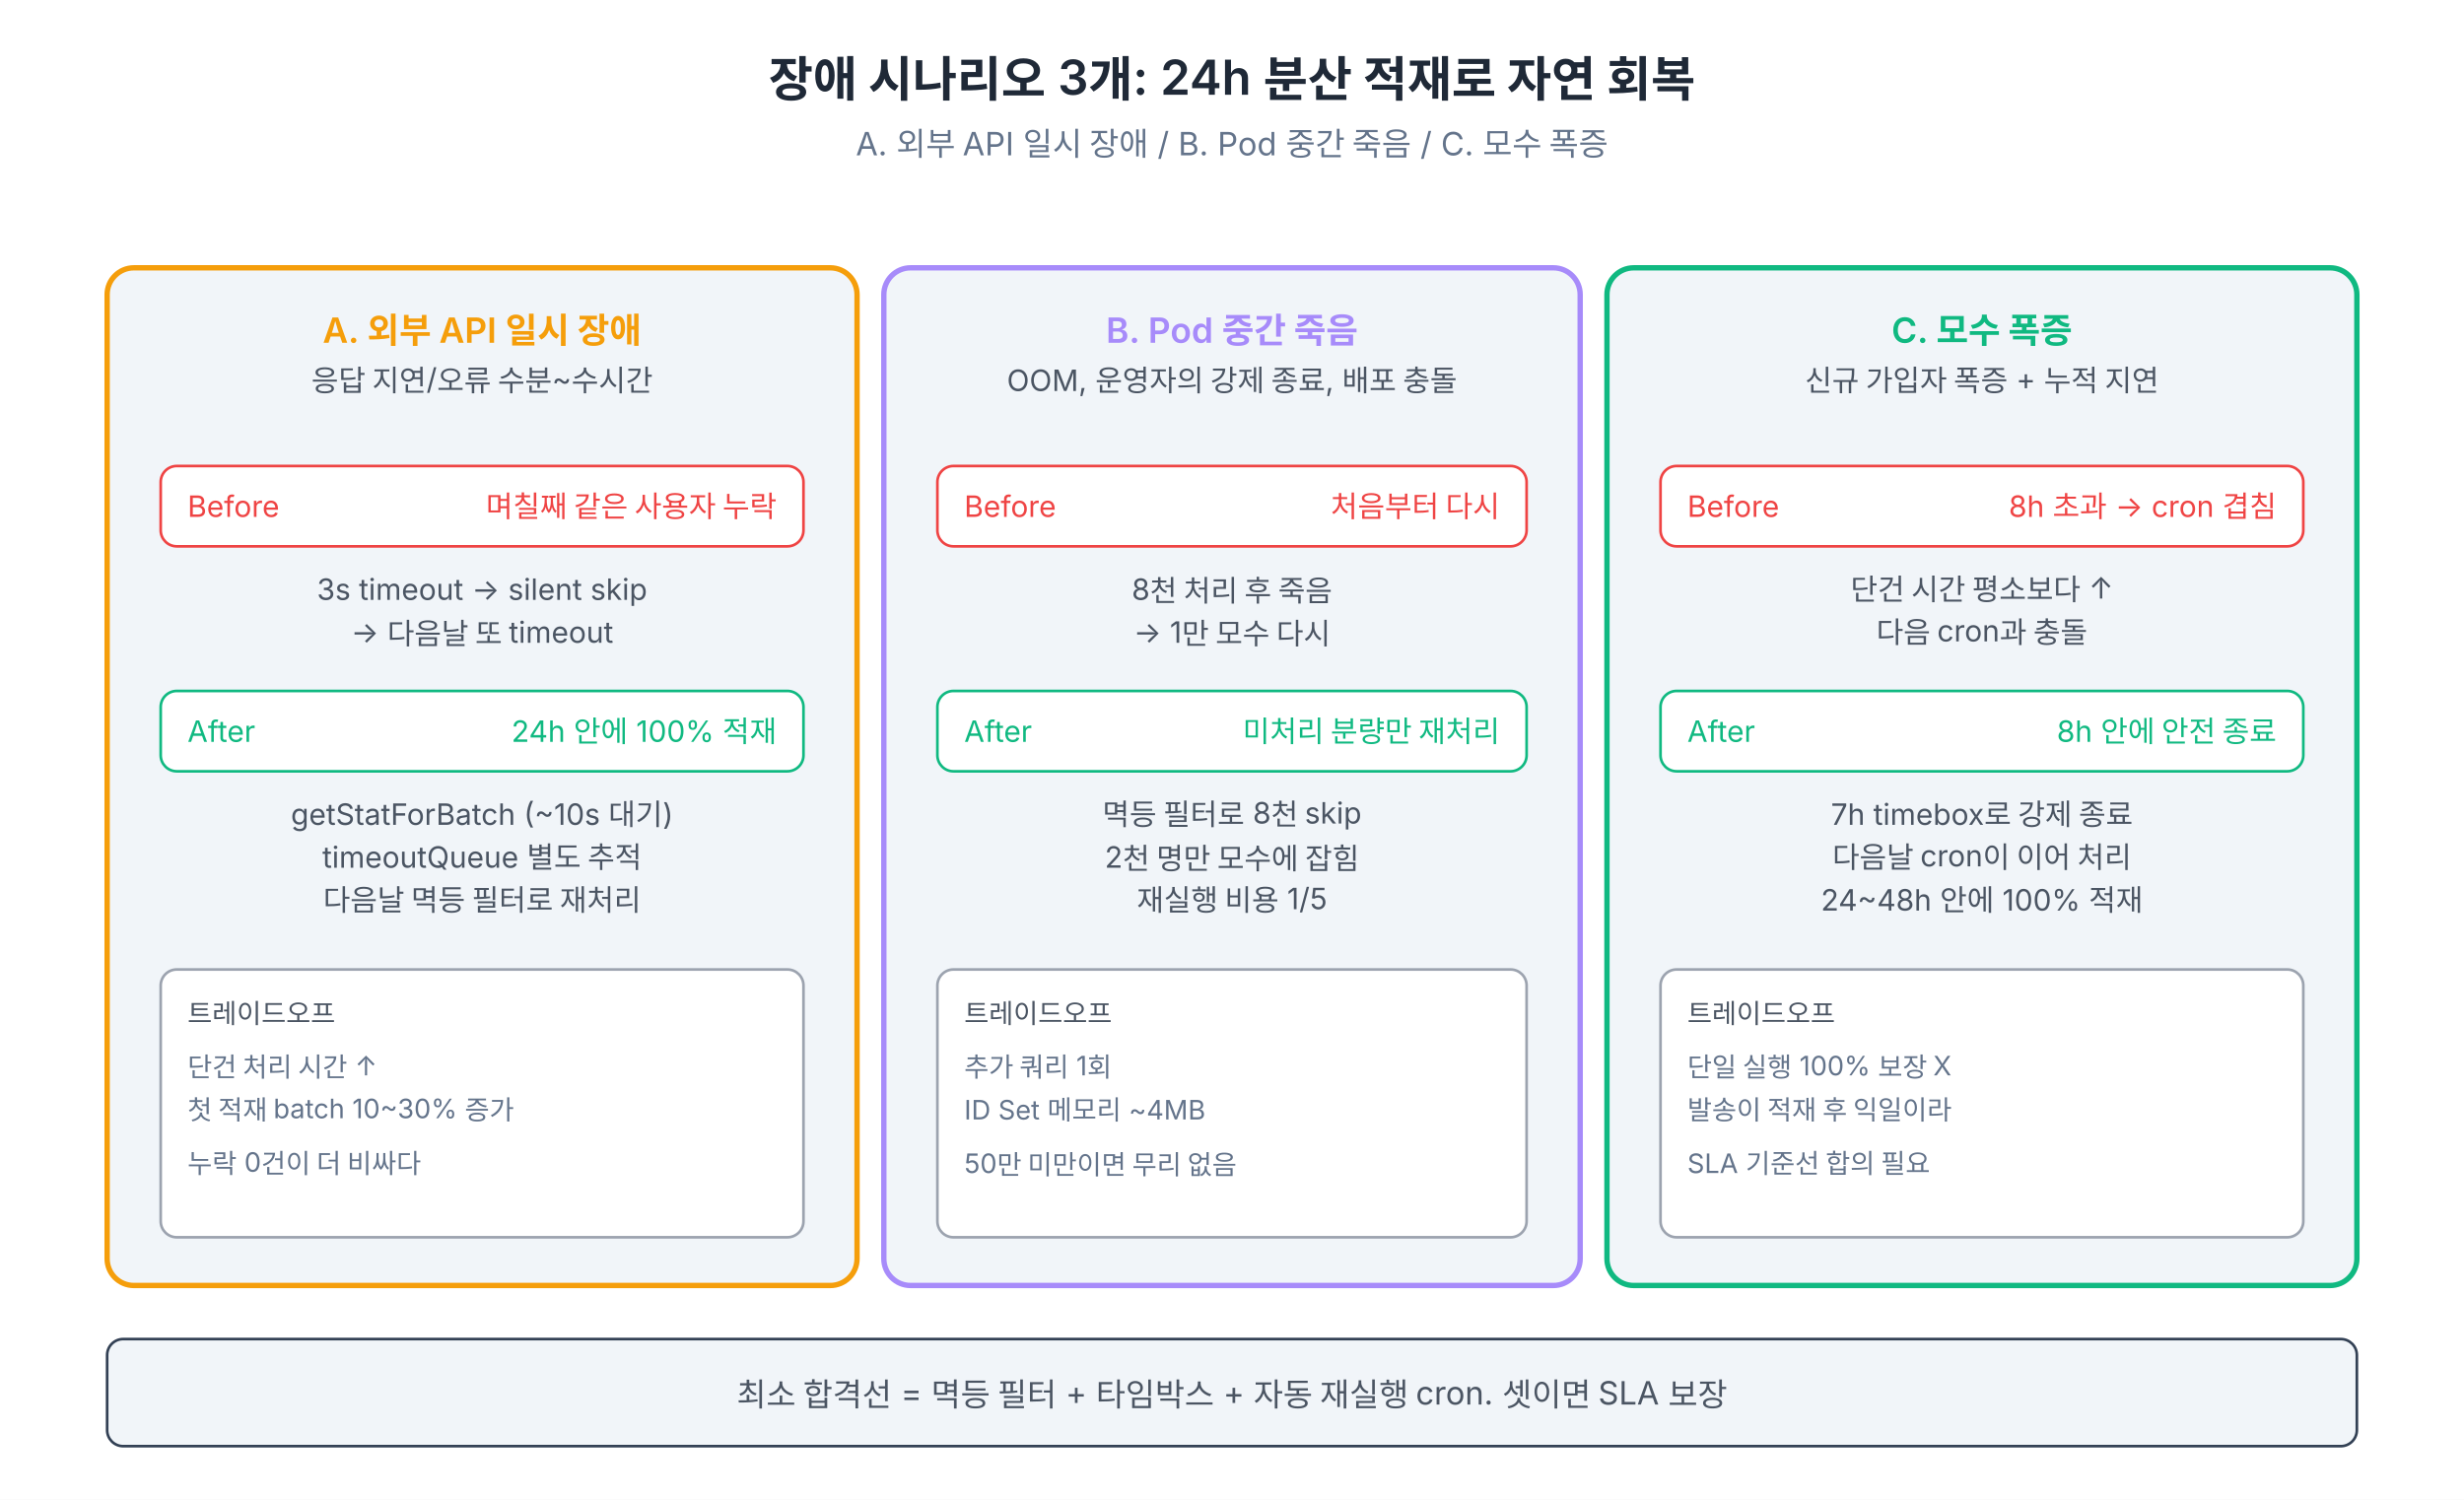
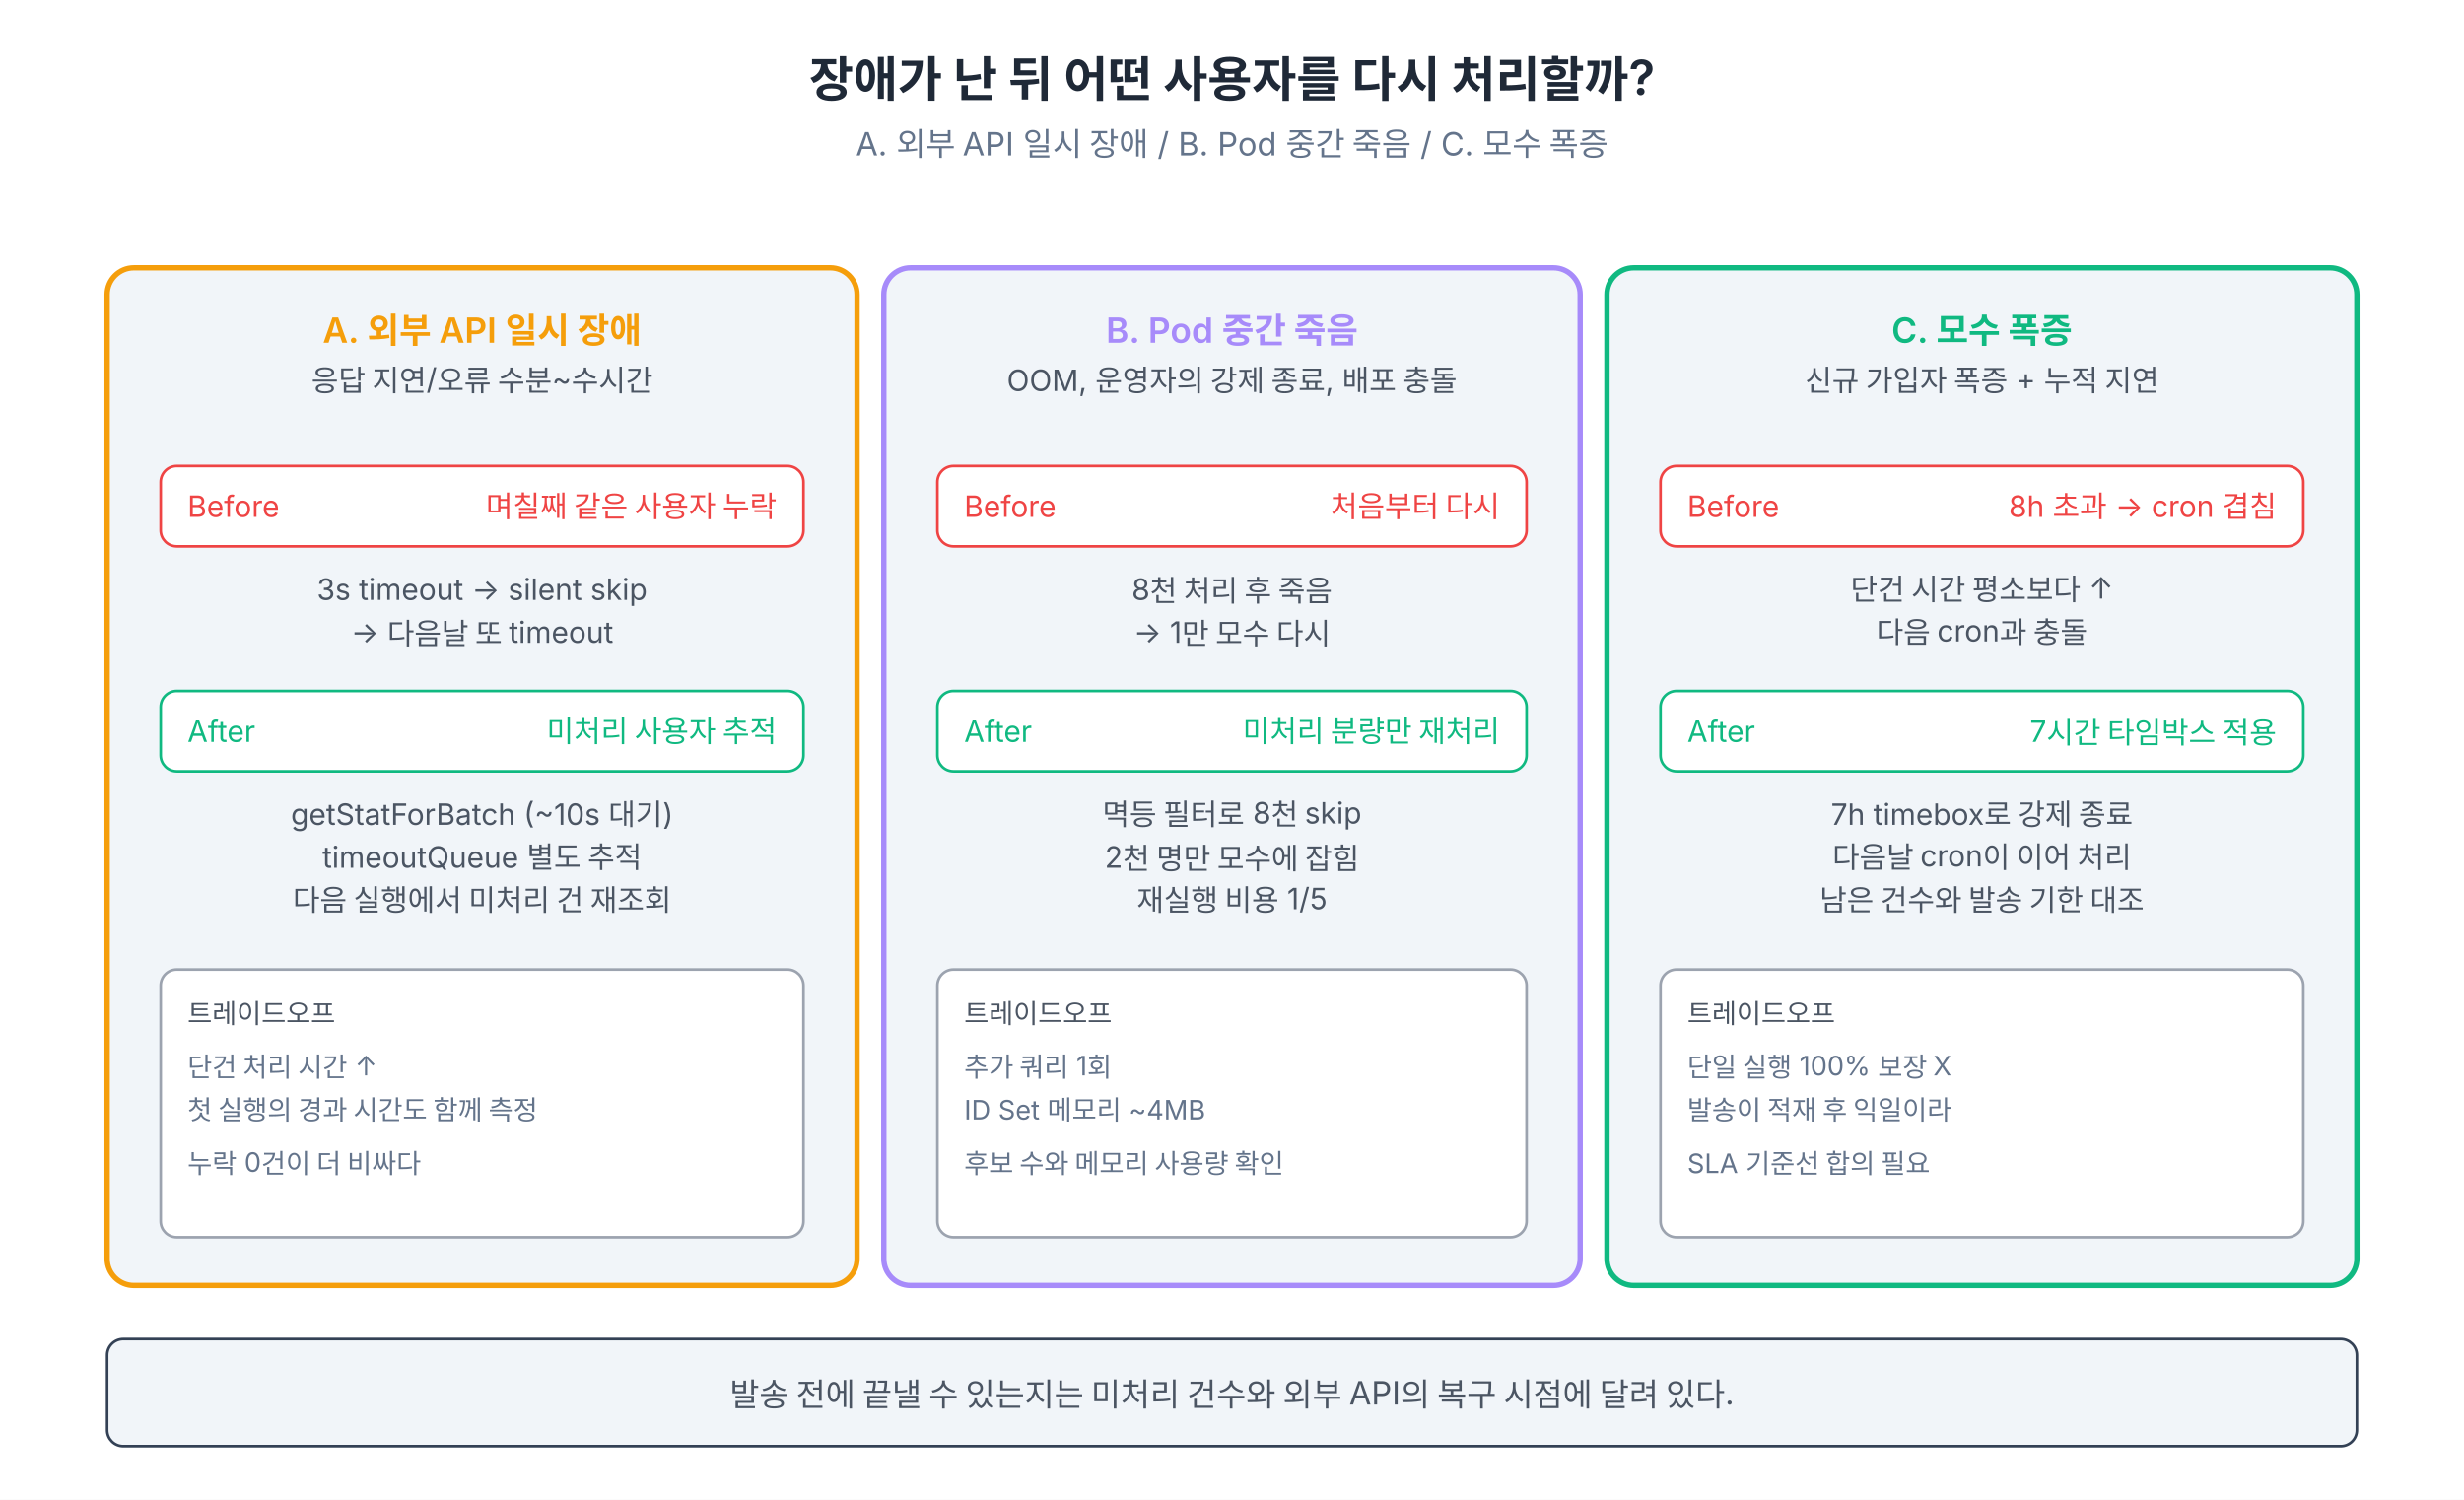
<svg xmlns="http://www.w3.org/2000/svg" viewBox="0 0 920 560" font-family="system-ui, -apple-system, sans-serif">
  <rect width="920" height="560" fill="#ffffff" />
-   <text x="460" y="36" fill="#1f2937" font-size="18" font-weight="600" text-anchor="middle">장애 시나리오 3개: 24h 분산 적재로 자연 회복</text>
+   <text x="460" y="36" fill="#1f2937" font-size="18" font-weight="600" text-anchor="middle">장애가 난 뒤 어떤 사용자를 다시 처리할까?</text>
  <text x="460" y="58" fill="#64748b" font-size="12" text-anchor="middle">A. 외부 API 일시 장애 / B. Pod 중간 죽음 / C. 모수 폭증</text>
  <g transform="translate(40, 100)">
    <rect x="0" y="0" width="280" height="380" rx="10" fill="#f1f5f9" stroke="#f59e0b" stroke-width="2" />
    <text x="140" y="28" fill="#f59e0b" font-size="13" font-weight="600" text-anchor="middle">A. 외부 API 일시 장애</text>
    <text x="140" y="46" fill="#4b5563" font-size="11" text-anchor="middle">응답 지연/오류 수분~수시간</text>
    <rect x="20" y="74" width="240" height="30" rx="6" fill="#ffffff" stroke="#ef4444" stroke-width="1" />
    <text x="30" y="93" fill="#ef4444" font-size="11">Before</text>
    <text x="250" y="93" fill="#ef4444" font-size="11" text-anchor="end">며칠째 같은 사용자 누락</text>
    <text x="140" y="124" fill="#4b5563" font-size="11" text-anchor="middle">3s timeout → silent skip</text>
    <text x="140" y="140" fill="#4b5563" font-size="11" text-anchor="middle">→ 다음날 또 timeout</text>
    <rect x="20" y="158" width="240" height="30" rx="6" fill="#ffffff" stroke="#10b981" stroke-width="1" />
    <text x="30" y="177" fill="#10b981" font-size="11">After</text>
-     <text x="250" y="177" fill="#10b981" font-size="11" text-anchor="end">24h 안에 100% 적재</text>
+     <text x="250" y="177" fill="#10b981" font-size="11" text-anchor="end">미처리 사용자 추적</text>
    <text x="140" y="208" fill="#4b5563" font-size="11" text-anchor="middle">getStatForBatch (~10s 대기)</text>
    <text x="140" y="224" fill="#4b5563" font-size="11" text-anchor="middle">timeoutQueue 별도 추적</text>
-     <text x="140" y="240" fill="#4b5563" font-size="11" text-anchor="middle">다음날 멱등 필터로 재처리</text>
+     <text x="140" y="240" fill="#4b5563" font-size="11" text-anchor="middle">다음 실행에서 미처리 건 재조회</text>
    <rect x="20" y="262" width="240" height="100" rx="6" fill="#ffffff" stroke="#9ca3af" stroke-width="1" />
    <text x="30" y="282" fill="#4b5563" font-size="10">트레이드오프</text>
    <text x="30" y="302" fill="#64748b" font-size="10">단건 처리 시간 ↑</text>
-     <text x="30" y="318" fill="#64748b" font-size="10">첫 적재 batch 10~30% 증가</text>
+     <text x="30" y="318" fill="#64748b" font-size="10">첫 실행의 경과 시간도 함께 측정</text>
    <text x="30" y="338" fill="#64748b" font-size="10">누락 0건이 더 비싸다</text>
  </g>
  <g transform="translate(330, 100)">
    <rect x="0" y="0" width="260" height="380" rx="10" fill="#f1f5f9" stroke="#a78bfa" stroke-width="2" />
    <text x="130" y="28" fill="#a78bfa" font-size="13" font-weight="600" text-anchor="middle">B. Pod 중간 죽음</text>
    <text x="130" y="46" fill="#4b5563" font-size="11" text-anchor="middle">OOM, 운영자의 강제 종료, 배포 충돌</text>
    <rect x="20" y="74" width="220" height="30" rx="6" fill="#ffffff" stroke="#ef4444" stroke-width="1" />
    <text x="30" y="93" fill="#ef4444" font-size="11">Before</text>
    <text x="230" y="93" fill="#ef4444" font-size="11" text-anchor="end">처음부터 다시</text>
    <text x="130" y="124" fill="#4b5563" font-size="11" text-anchor="middle">8천 처리 후 죽음</text>
    <text x="130" y="140" fill="#4b5563" font-size="11" text-anchor="middle">→ 1만 모수 다시</text>
    <rect x="20" y="158" width="220" height="30" rx="6" fill="#ffffff" stroke="#10b981" stroke-width="1" />
    <text x="30" y="177" fill="#10b981" font-size="11">After</text>
    <text x="230" y="177" fill="#10b981" font-size="11" text-anchor="end">미처리 분량만 재처리</text>
    <text x="130" y="208" fill="#4b5563" font-size="11" text-anchor="middle">멱등 필터로 8천 skip</text>
    <text x="130" y="224" fill="#4b5563" font-size="11" text-anchor="middle">2천 명만 모수에 잡힘</text>
    <text x="130" y="240" fill="#4b5563" font-size="11" text-anchor="middle">재실행 비용 1/5</text>
    <rect x="20" y="262" width="220" height="100" rx="6" fill="#ffffff" stroke="#9ca3af" stroke-width="1" />
    <text x="30" y="282" fill="#4b5563" font-size="10">트레이드오프</text>
    <text x="30" y="302" fill="#64748b" font-size="10">추가 쿼리 1회</text>
    <text x="30" y="318" fill="#64748b" font-size="10">ID Set 메모리 ~4MB</text>
-     <text x="30" y="338" fill="#64748b" font-size="10">50만 미만이면 무리 없음</text>
+     <text x="30" y="338" fill="#64748b" font-size="10">후보 수와 메모리 사용량 확인</text>
  </g>
  <g transform="translate(600, 100)">
    <rect x="0" y="0" width="280" height="380" rx="10" fill="#f1f5f9" stroke="#10b981" stroke-width="2" />
    <text x="140" y="28" fill="#10b981" font-size="13" font-weight="600" text-anchor="middle">C. 모수 폭증</text>
    <text x="140" y="46" fill="#4b5563" font-size="11" text-anchor="middle">신규 가입자 폭증 + 누적 지연</text>
    <rect x="20" y="74" width="240" height="30" rx="6" fill="#ffffff" stroke="#ef4444" stroke-width="1" />
    <text x="30" y="93" fill="#ef4444" font-size="11">Before</text>
    <text x="250" y="93" fill="#ef4444" font-size="11" text-anchor="end">8h 초과 → cron 겹침</text>
    <text x="140" y="124" fill="#4b5563" font-size="11" text-anchor="middle">단건 시간 평소보다 ↑</text>
    <text x="140" y="140" fill="#4b5563" font-size="11" text-anchor="middle">다음 cron과 충돌</text>
    <rect x="20" y="158" width="240" height="30" rx="6" fill="#ffffff" stroke="#10b981" stroke-width="1" />
    <text x="30" y="177" fill="#10b981" font-size="11">After</text>
-     <text x="250" y="177" fill="#10b981" font-size="11" text-anchor="end">8h 안에 안전 종료</text>
+     <text x="250" y="177" fill="#10b981" font-size="11" text-anchor="end">7시간 타임박스 적용</text>
    <text x="140" y="208" fill="#4b5563" font-size="11" text-anchor="middle">7h timebox로 강제 종료</text>
    <text x="140" y="224" fill="#4b5563" font-size="11" text-anchor="middle">다음날 cron이 이어 처리</text>
-     <text x="140" y="240" fill="#4b5563" font-size="11" text-anchor="middle">24~48h 안에 100% 적재</text>
+     <text x="140" y="240" fill="#4b5563" font-size="11" text-anchor="middle">남은 건수와 발송 기한 대조</text>
    <rect x="20" y="262" width="240" height="100" rx="6" fill="#ffffff" stroke="#9ca3af" stroke-width="1" />
    <text x="30" y="282" fill="#4b5563" font-size="10">트레이드오프</text>
    <text x="30" y="302" fill="#64748b" font-size="10">단일 실행 100% 보장 X</text>
    <text x="30" y="318" fill="#64748b" font-size="10">발송이 적재 후 익일이라</text>
    <text x="30" y="338" fill="#64748b" font-size="10">SLA 기준선 합의 필요</text>
  </g>
  <rect x="40" y="500" width="840" height="40" rx="6" fill="#f1f5f9" stroke="#334155" stroke-width="1" />
-   <text x="460" y="525" fill="#4b5563" font-size="12" text-anchor="middle">최소 합격선 = 멱등 필터 + 타임박스 + 자동 재실행 cron. 셋이면 SLA 보장</text>
+   <text x="460" y="525" fill="#4b5563" font-size="12" text-anchor="middle">발송 전에 끝낼 수 있는지는 미처리 건수와 외부 API의 복구 시점에 달려 있다.</text>
</svg>
